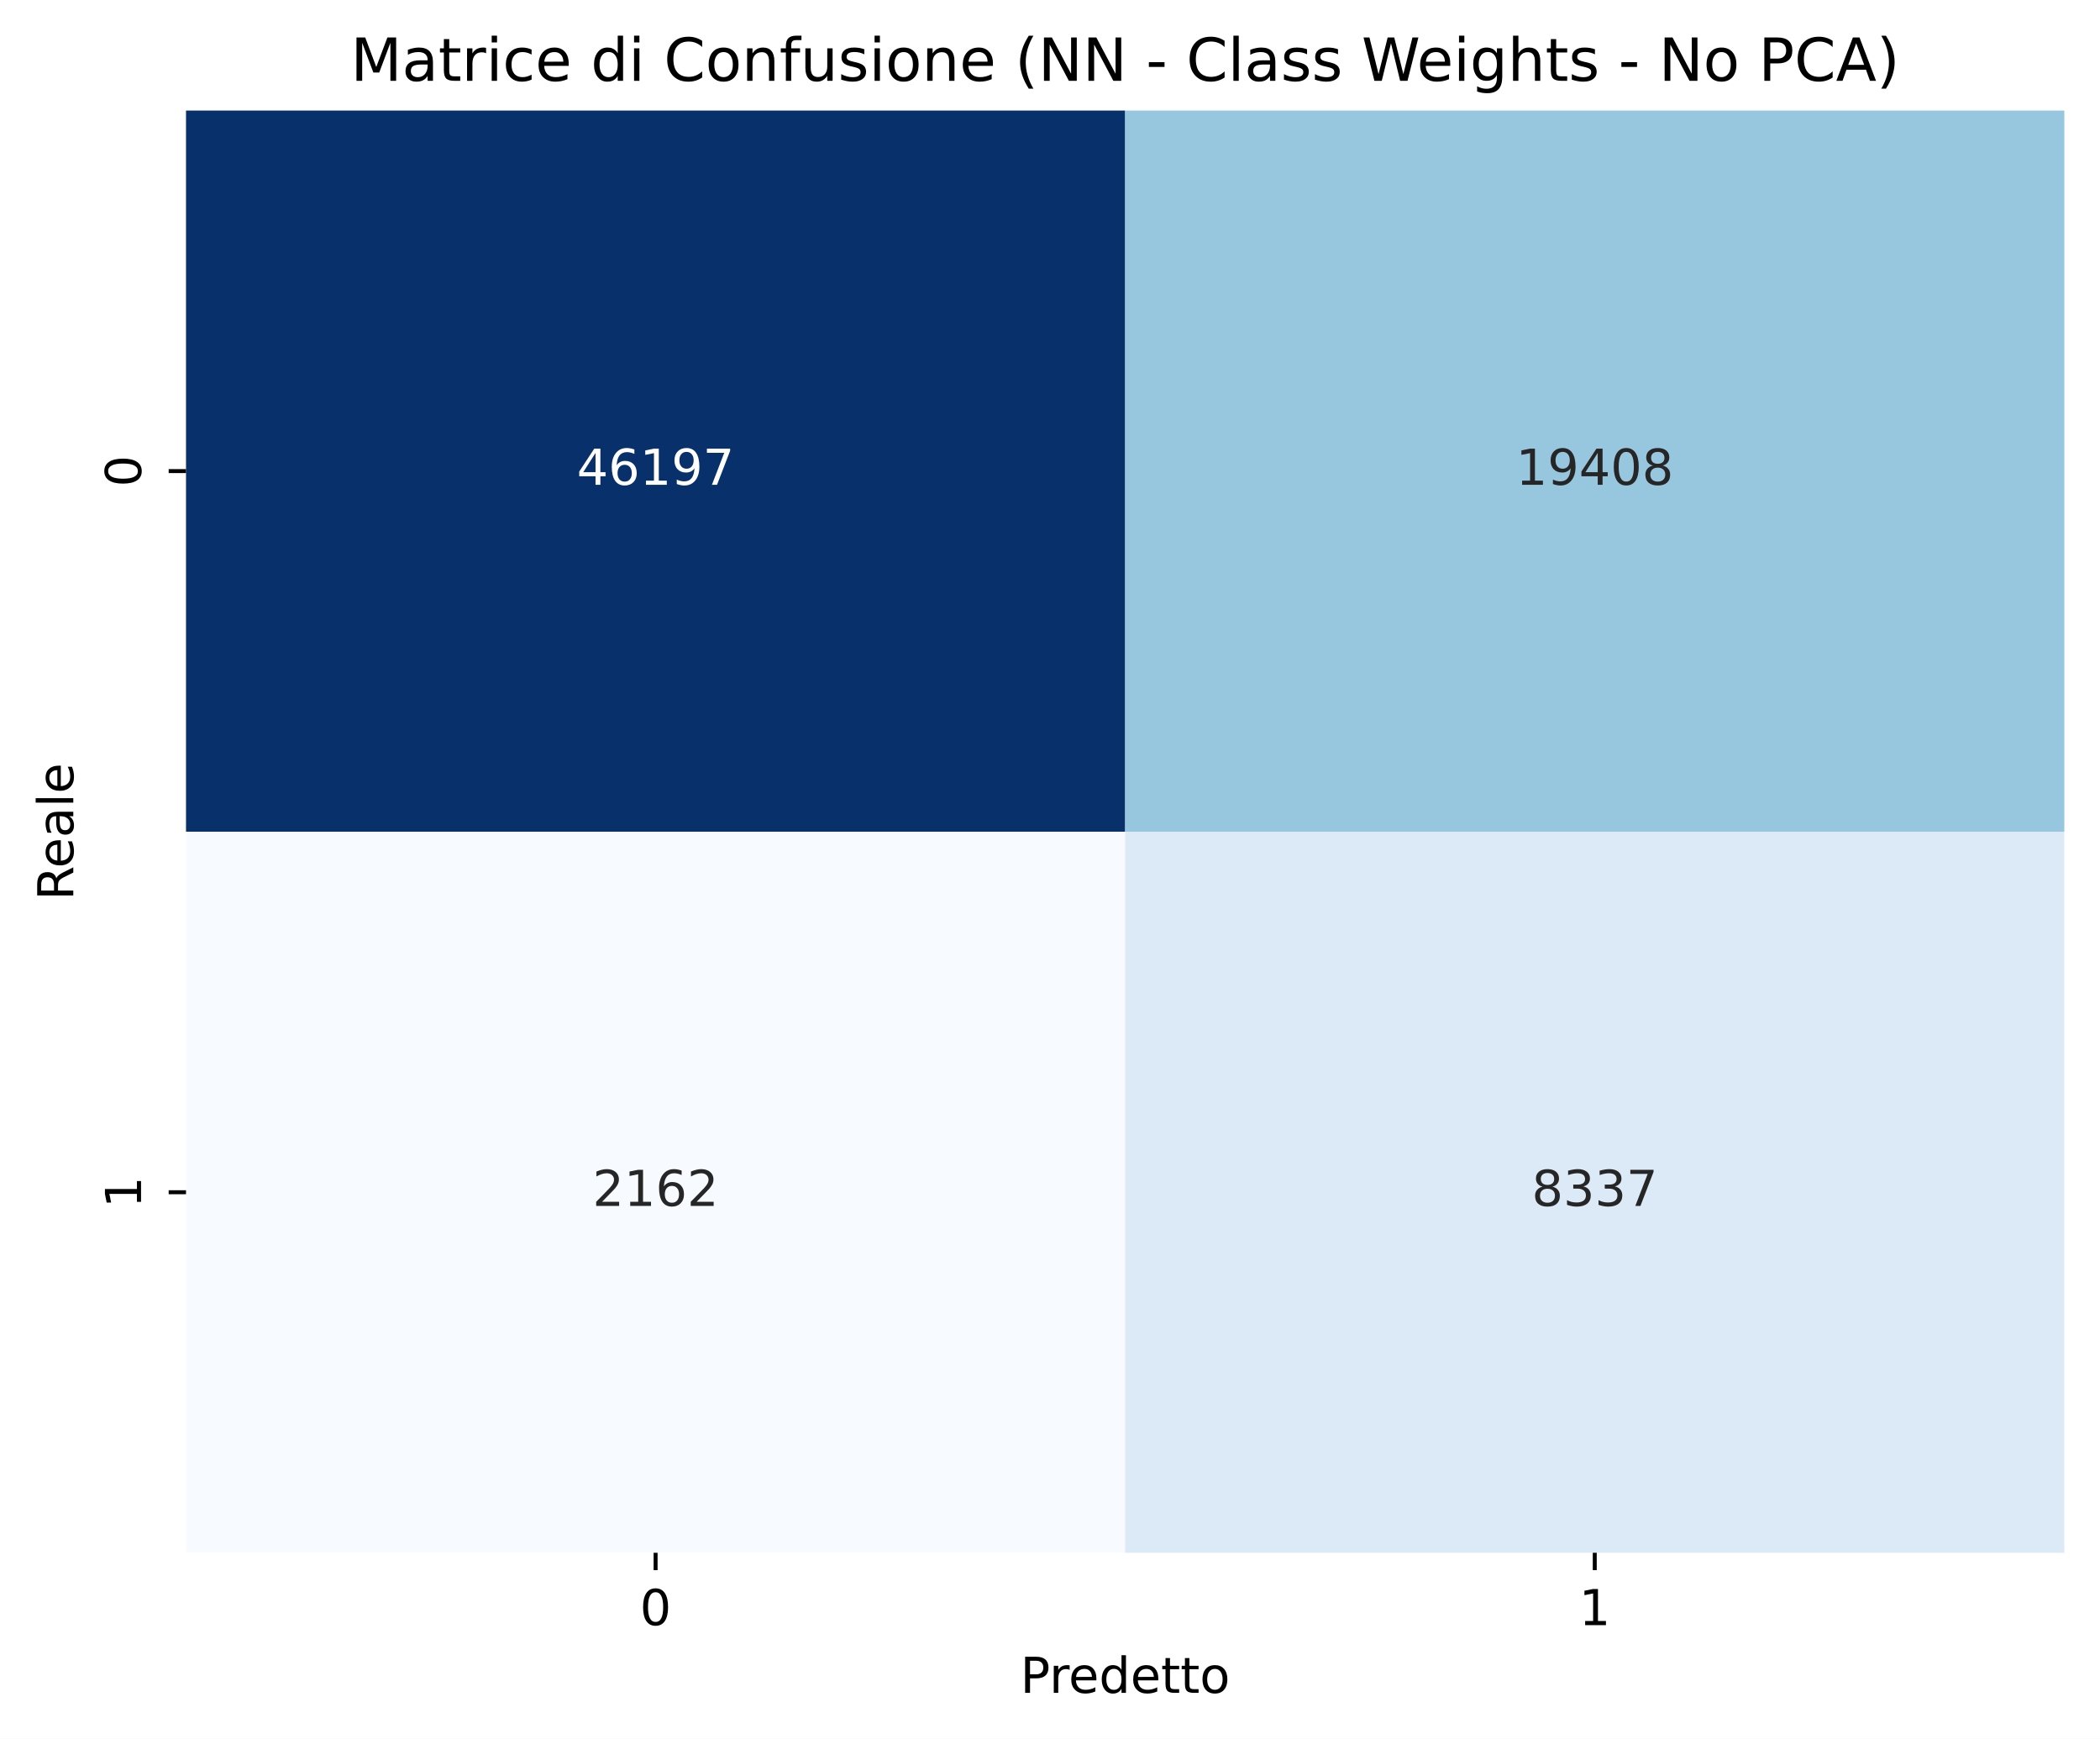
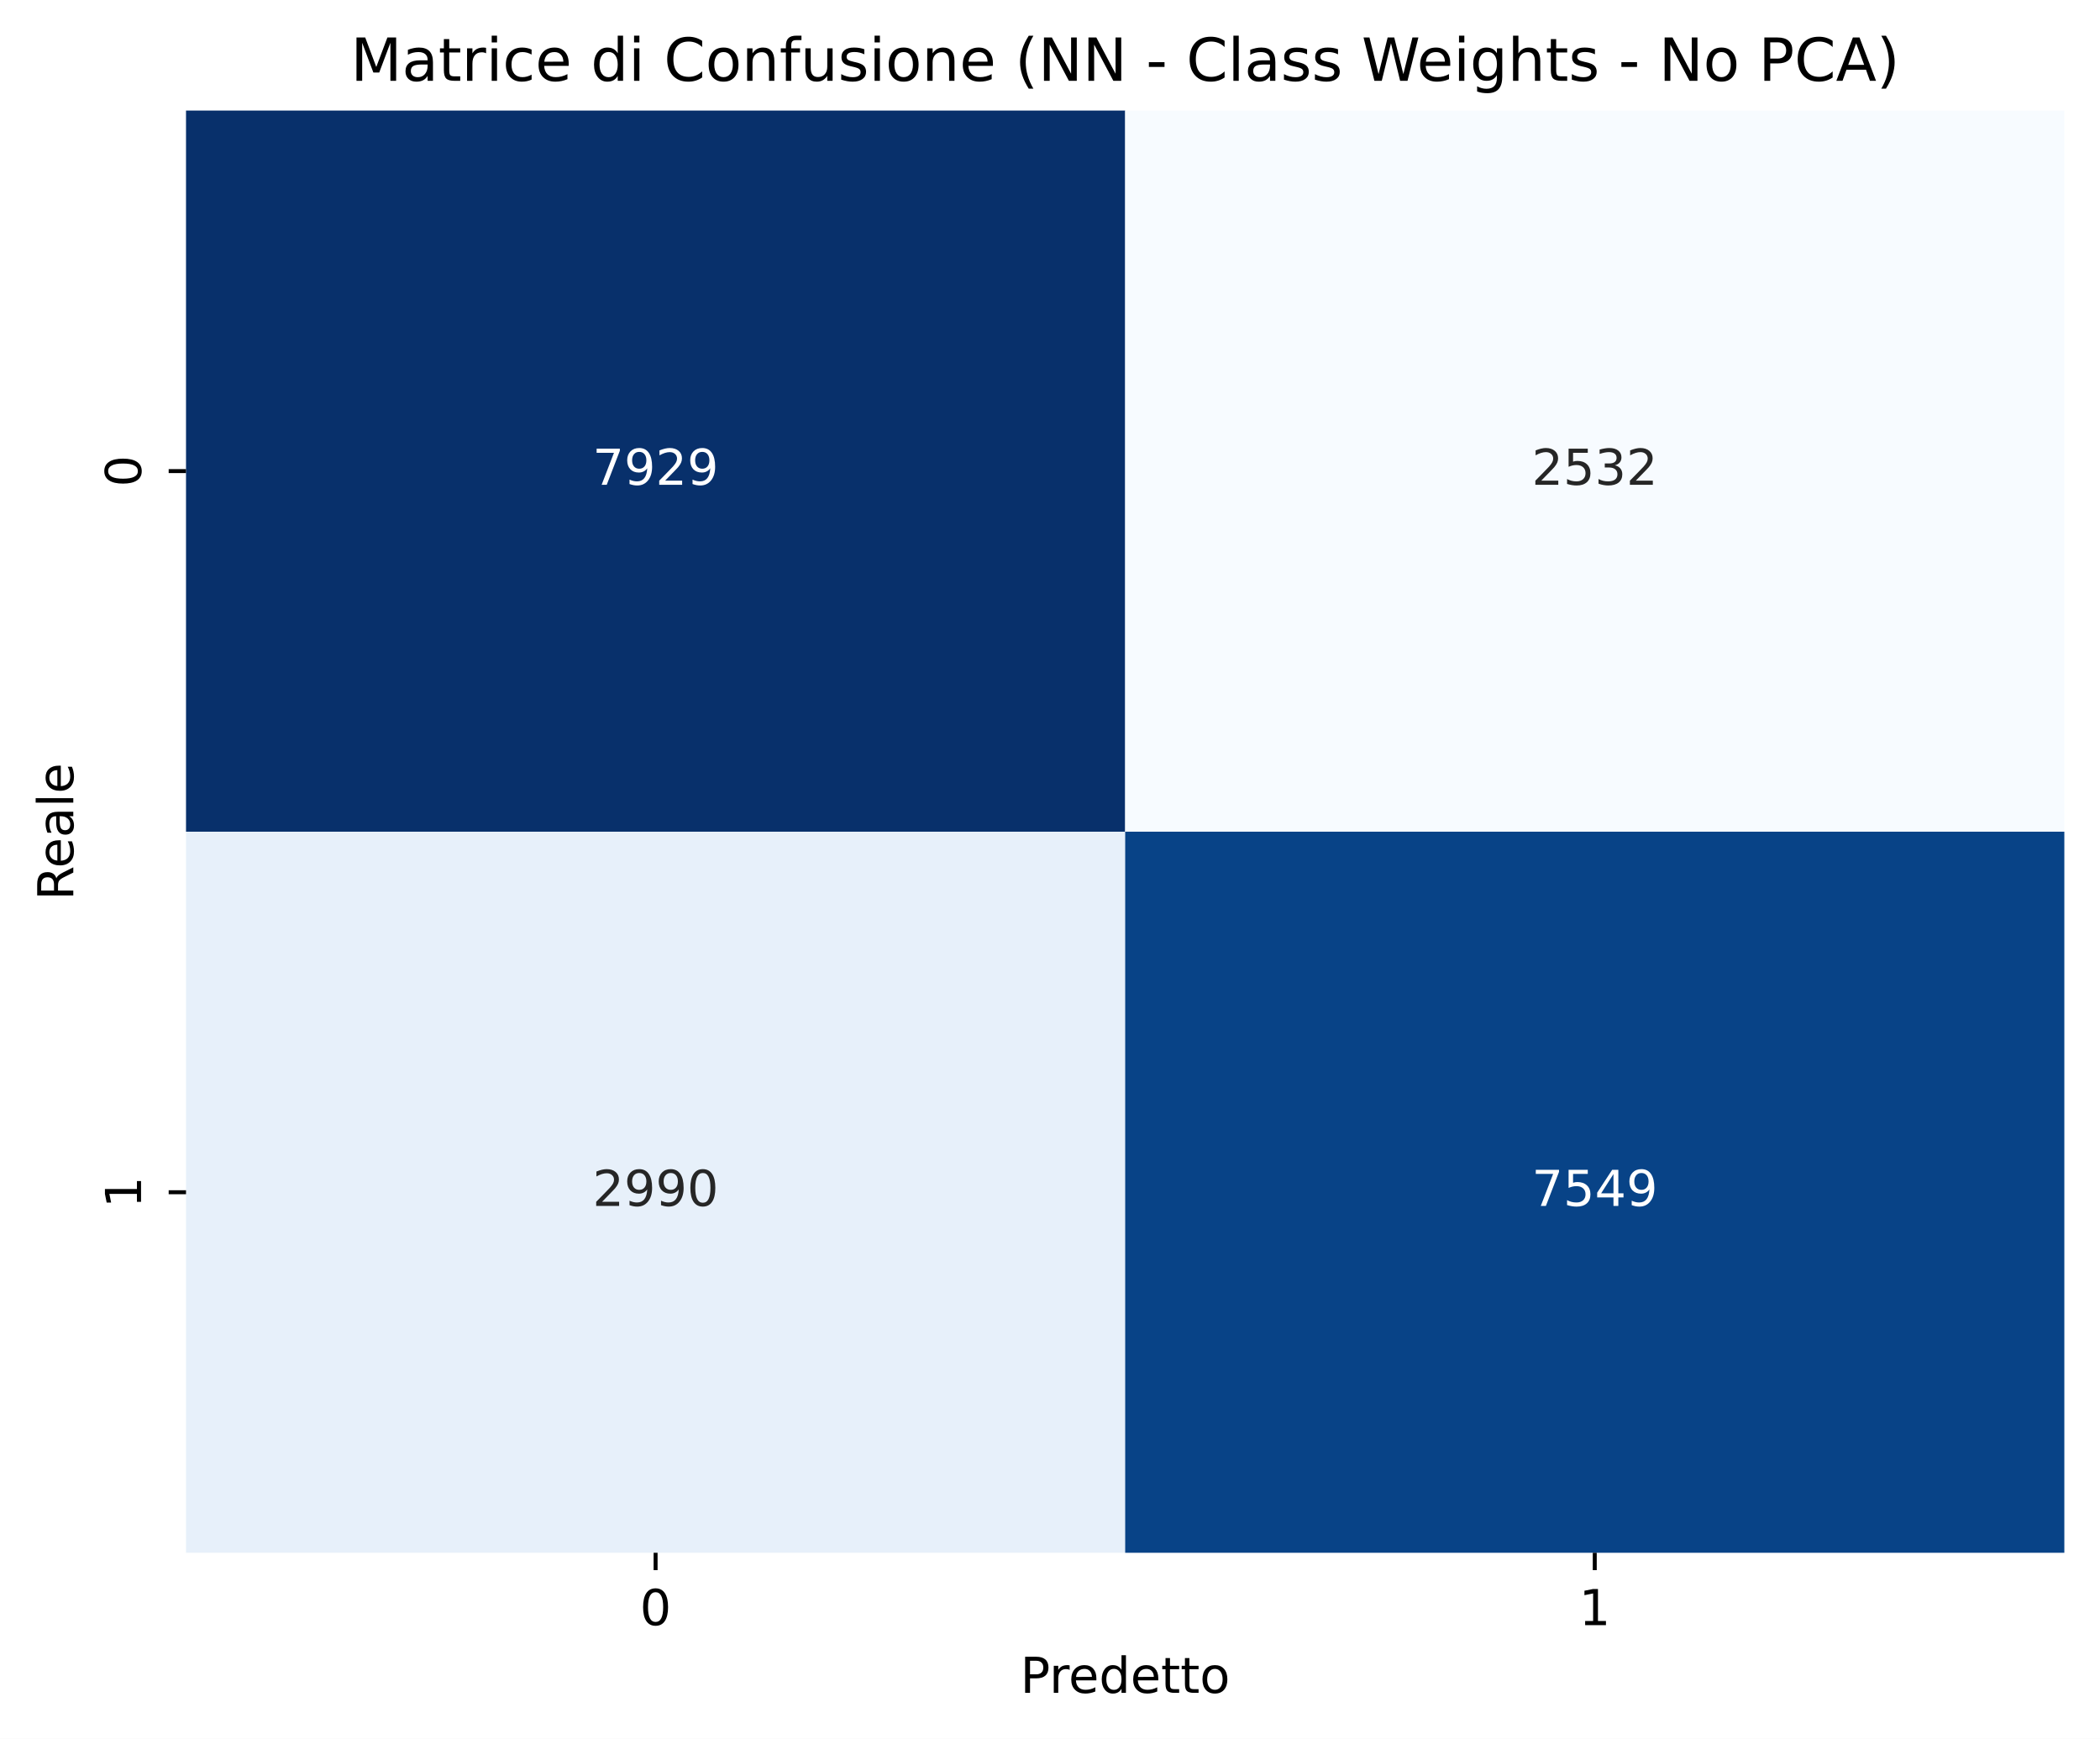
<svg xmlns="http://www.w3.org/2000/svg" xmlns:xlink="http://www.w3.org/1999/xlink" width="423.996pt" height="351.034pt" viewBox="0 0 423.996 351.034" version="1.1">
  <defs>
    <style type="text/css">*{stroke-linejoin: round; stroke-linecap: butt}</style>
  </defs>
  <g id="figure_1">
    <g id="patch_1">
      <path d="M 0 351.034  L 423.996 351.034  L 423.996 0  L 0 0  z " style="fill: #ffffff" />
    </g>
    <g id="axes_1">
      <g id="patch_2">
        <path d="M 37.556 313.478  L 416.796 313.478  L 416.796 22.318  L 37.556 22.318  z " style="fill: #ffffff" />
      </g>
      <g id="QuadMesh_1">
-         <path d="M 37.556 22.318  L 227.176 22.318  L 227.176 167.898  L 37.556 167.898  L 37.556 22.318  " clip-path="url(#p54373bf314)" style="fill: #08306b" />
-         <path d="M 227.176 22.318  L 416.796 22.318  L 416.796 167.898  L 227.176 167.898  L 227.176 22.318  " clip-path="url(#p54373bf314)" style="fill: #97c6df" />
-         <path d="M 37.556 167.898  L 227.176 167.898  L 227.176 313.478  L 37.556 313.478  L 37.556 167.898  " clip-path="url(#p54373bf314)" style="fill: #f7fbff" />
-         <path d="M 227.176 167.898  L 416.796 167.898  L 416.796 313.478  L 227.176 313.478  L 227.176 167.898  " clip-path="url(#p54373bf314)" style="fill: #dce9f6" />
+         <path d="M 37.556 22.318  L 227.176 22.318  L 227.176 167.898  L 37.556 167.898  L 37.556 22.318  " clip-path="url(#pf06949be6b)" style="fill: #08306b" />
+         <path d="M 227.176 22.318  L 416.796 22.318  L 416.796 167.898  L 227.176 167.898  L 227.176 22.318  " clip-path="url(#pf06949be6b)" style="fill: #f7fbff" />
+         <path d="M 37.556 167.898  L 227.176 167.898  L 227.176 313.478  L 37.556 313.478  L 37.556 167.898  " clip-path="url(#pf06949be6b)" style="fill: #e7f0fa" />
+         <path d="M 227.176 167.898  L 416.796 167.898  L 416.796 313.478  L 227.176 313.478  L 227.176 167.898  " clip-path="url(#pf06949be6b)" style="fill: #084387" />
      </g>
      <g id="matplotlib.axis_1">
        <g id="xtick_1">
          <g id="line2d_1">
            <defs>
-               <path id="m8a037fd129" d="M 0 0  L 0 3.5  " style="stroke: #000000; stroke-width: 0.8" />
-             </defs>
-             <g>
-               <use xlink:href="#m8a037fd129" x="132.366" y="313.478" style="stroke: #000000; stroke-width: 0.8" />
+               <path id="m753e5c4db6" d="M 0 0  L 0 3.5  " style="stroke: #000000; stroke-width: 0.8" />
+             </defs>
+             <g>
+               <use xlink:href="#m753e5c4db6" x="132.366" y="313.478" style="stroke: #000000; stroke-width: 0.8" />
            </g>
          </g>
          <g id="text_1">
            <g transform="translate(129.185 328.0766) scale(0.1 -0.1)">
              <defs>
                <path id="DejaVuSans-30" d="M 2034 4250  Q 1547 4250 1301 3770  Q 1056 3291 1056 2328  Q 1056 1369 1301 889  Q 1547 409 2034 409  Q 2525 409 2770 889  Q 3016 1369 3016 2328  Q 3016 3291 2770 3770  Q 2525 4250 2034 4250  z M 2034 4750  Q 2819 4750 3233 4129  Q 3647 3509 3647 2328  Q 3647 1150 3233 529  Q 2819 -91 2034 -91  Q 1250 -91 836 529  Q 422 1150 422 2328  Q 422 3509 836 4129  Q 1250 4750 2034 4750  z " transform="scale(0.015625)" />
              </defs>
              <use xlink:href="#DejaVuSans-30" />
            </g>
          </g>
        </g>
        <g id="xtick_2">
          <g id="line2d_2">
            <g>
-               <use xlink:href="#m8a037fd129" x="321.986" y="313.478" style="stroke: #000000; stroke-width: 0.8" />
+               <use xlink:href="#m753e5c4db6" x="321.986" y="313.478" style="stroke: #000000; stroke-width: 0.8" />
            </g>
          </g>
          <g id="text_2">
            <g transform="translate(318.805 328.0766) scale(0.1 -0.1)">
              <defs>
                <path id="DejaVuSans-31" d="M 794 531  L 1825 531  L 1825 4091  L 703 3866  L 703 4441  L 1819 4666  L 2450 4666  L 2450 531  L 3481 531  L 3481 0  L 794 0  L 794 531  z " transform="scale(0.015625)" />
              </defs>
              <use xlink:href="#DejaVuSans-31" />
            </g>
          </g>
        </g>
        <g id="text_3">
          <g transform="translate(205.9989 341.7547) scale(0.1 -0.1)">
            <defs>
              <path id="DejaVuSans-50" d="M 1259 4147  L 1259 2394  L 2053 2394  Q 2494 2394 2734 2622  Q 2975 2850 2975 3272  Q 2975 3691 2734 3919  Q 2494 4147 2053 4147  L 1259 4147  z M 628 4666  L 2053 4666  Q 2838 4666 3239 4311  Q 3641 3956 3641 3272  Q 3641 2581 3239 2228  Q 2838 1875 2053 1875  L 1259 1875  L 1259 0  L 628 0  L 628 4666  z " transform="scale(0.015625)" />
              <path id="DejaVuSans-72" d="M 2631 2963  Q 2534 3019 2420 3045  Q 2306 3072 2169 3072  Q 1681 3072 1420 2755  Q 1159 2438 1159 1844  L 1159 0  L 581 0  L 581 3500  L 1159 3500  L 1159 2956  Q 1341 3275 1631 3429  Q 1922 3584 2338 3584  Q 2397 3584 2469 3576  Q 2541 3569 2628 3553  L 2631 2963  z " transform="scale(0.015625)" />
              <path id="DejaVuSans-65" d="M 3597 1894  L 3597 1613  L 953 1613  Q 991 1019 1311 708  Q 1631 397 2203 397  Q 2534 397 2845 478  Q 3156 559 3463 722  L 3463 178  Q 3153 47 2828 -22  Q 2503 -91 2169 -91  Q 1331 -91 842 396  Q 353 884 353 1716  Q 353 2575 817 3079  Q 1281 3584 2069 3584  Q 2775 3584 3186 3129  Q 3597 2675 3597 1894  z M 3022 2063  Q 3016 2534 2758 2815  Q 2500 3097 2075 3097  Q 1594 3097 1305 2825  Q 1016 2553 972 2059  L 3022 2063  z " transform="scale(0.015625)" />
              <path id="DejaVuSans-64" d="M 2906 2969  L 2906 4863  L 3481 4863  L 3481 0  L 2906 0  L 2906 525  Q 2725 213 2448 61  Q 2172 -91 1784 -91  Q 1150 -91 751 415  Q 353 922 353 1747  Q 353 2572 751 3078  Q 1150 3584 1784 3584  Q 2172 3584 2448 3432  Q 2725 3281 2906 2969  z M 947 1747  Q 947 1113 1208 752  Q 1469 391 1925 391  Q 2381 391 2643 752  Q 2906 1113 2906 1747  Q 2906 2381 2643 2742  Q 2381 3103 1925 3103  Q 1469 3103 1208 2742  Q 947 2381 947 1747  z " transform="scale(0.015625)" />
              <path id="DejaVuSans-74" d="M 1172 4494  L 1172 3500  L 2356 3500  L 2356 3053  L 1172 3053  L 1172 1153  Q 1172 725 1289 603  Q 1406 481 1766 481  L 2356 481  L 2356 0  L 1766 0  Q 1100 0 847 248  Q 594 497 594 1153  L 594 3053  L 172 3053  L 172 3500  L 594 3500  L 594 4494  L 1172 4494  z " transform="scale(0.015625)" />
              <path id="DejaVuSans-6f" d="M 1959 3097  Q 1497 3097 1228 2736  Q 959 2375 959 1747  Q 959 1119 1226 758  Q 1494 397 1959 397  Q 2419 397 2687 759  Q 2956 1122 2956 1747  Q 2956 2369 2687 2733  Q 2419 3097 1959 3097  z M 1959 3584  Q 2709 3584 3137 3096  Q 3566 2609 3566 1747  Q 3566 888 3137 398  Q 2709 -91 1959 -91  Q 1206 -91 779 398  Q 353 888 353 1747  Q 353 2609 779 3096  Q 1206 3584 1959 3584  z " transform="scale(0.015625)" />
            </defs>
            <use xlink:href="#DejaVuSans-50" />
            <use xlink:href="#DejaVuSans-72" transform="translate(58.55273 0)" />
            <use xlink:href="#DejaVuSans-65" transform="translate(97.41602 0)" />
            <use xlink:href="#DejaVuSans-64" transform="translate(158.9395 0)" />
            <use xlink:href="#DejaVuSans-65" transform="translate(222.416 0)" />
            <use xlink:href="#DejaVuSans-74" transform="translate(283.9395 0)" />
            <use xlink:href="#DejaVuSans-74" transform="translate(323.1484 0)" />
            <use xlink:href="#DejaVuSans-6f" transform="translate(362.3574 0)" />
          </g>
        </g>
      </g>
      <g id="matplotlib.axis_2">
        <g id="ytick_1">
          <g id="line2d_3">
            <defs>
-               <path id="m48b35b542f" d="M 0 0  L -3.5 0  " style="stroke: #000000; stroke-width: 0.8" />
-             </defs>
-             <g>
-               <use xlink:href="#m48b35b542f" x="37.556" y="95.108" style="stroke: #000000; stroke-width: 0.8" />
+               <path id="m5f2f5e479c" d="M 0 0  L -3.5 0  " style="stroke: #000000; stroke-width: 0.8" />
+             </defs>
+             <g>
+               <use xlink:href="#m5f2f5e479c" x="37.556" y="95.108" style="stroke: #000000; stroke-width: 0.8" />
            </g>
          </g>
          <g id="text_4">
            <g transform="translate(28.47656 98.28938) rotate(-90) scale(0.1 -0.1)">
              <use xlink:href="#DejaVuSans-30" />
            </g>
          </g>
        </g>
        <g id="ytick_2">
          <g id="line2d_4">
            <g>
-               <use xlink:href="#m48b35b542f" x="37.556" y="240.688" style="stroke: #000000; stroke-width: 0.8" />
+               <use xlink:href="#m5f2f5e479c" x="37.556" y="240.688" style="stroke: #000000; stroke-width: 0.8" />
            </g>
          </g>
          <g id="text_5">
            <g transform="translate(28.47656 243.8694) rotate(-90) scale(0.1 -0.1)">
              <use xlink:href="#DejaVuSans-31" />
            </g>
          </g>
        </g>
        <g id="text_6">
          <g transform="translate(14.79844 181.7536) rotate(-90) scale(0.1 -0.1)">
            <defs>
              <path id="DejaVuSans-52" d="M 2841 2188  Q 3044 2119 3236 1894  Q 3428 1669 3622 1275  L 4263 0  L 3584 0  L 2988 1197  Q 2756 1666 2539 1819  Q 2322 1972 1947 1972  L 1259 1972  L 1259 0  L 628 0  L 628 4666  L 2053 4666  Q 2853 4666 3247 4331  Q 3641 3997 3641 3322  Q 3641 2881 3436 2590  Q 3231 2300 2841 2188  z M 1259 4147  L 1259 2491  L 2053 2491  Q 2509 2491 2742 2702  Q 2975 2913 2975 3322  Q 2975 3731 2742 3939  Q 2509 4147 2053 4147  L 1259 4147  z " transform="scale(0.015625)" />
              <path id="DejaVuSans-61" d="M 2194 1759  Q 1497 1759 1228 1600  Q 959 1441 959 1056  Q 959 750 1161 570  Q 1363 391 1709 391  Q 2188 391 2477 730  Q 2766 1069 2766 1631  L 2766 1759  L 2194 1759  z M 3341 1997  L 3341 0  L 2766 0  L 2766 531  Q 2569 213 2275 61  Q 1981 -91 1556 -91  Q 1019 -91 701 211  Q 384 513 384 1019  Q 384 1609 779 1909  Q 1175 2209 1959 2209  L 2766 2209  L 2766 2266  Q 2766 2663 2505 2880  Q 2244 3097 1772 3097  Q 1472 3097 1187 3025  Q 903 2953 641 2809  L 641 3341  Q 956 3463 1253 3523  Q 1550 3584 1831 3584  Q 2591 3584 2966 3190  Q 3341 2797 3341 1997  z " transform="scale(0.015625)" />
              <path id="DejaVuSans-6c" d="M 603 4863  L 1178 4863  L 1178 0  L 603 0  L 603 4863  z " transform="scale(0.015625)" />
            </defs>
            <use xlink:href="#DejaVuSans-52" />
            <use xlink:href="#DejaVuSans-65" transform="translate(64.98242 0)" />
            <use xlink:href="#DejaVuSans-61" transform="translate(126.5059 0)" />
            <use xlink:href="#DejaVuSans-6c" transform="translate(187.7852 0)" />
            <use xlink:href="#DejaVuSans-65" transform="translate(215.5684 0)" />
          </g>
        </g>
      </g>
      <g id="text_7">
-         <g style="fill: #ffffff" transform="translate(116.46 97.8675) scale(0.1 -0.1)">
-           <defs>
-             <path id="DejaVuSans-34" d="M 2419 4116  L 825 1625  L 2419 1625  L 2419 4116  z M 2253 4666  L 3047 4666  L 3047 1625  L 3713 1625  L 3713 1100  L 3047 1100  L 3047 0  L 2419 0  L 2419 1100  L 313 1100  L 313 1709  L 2253 4666  z " transform="scale(0.015625)" />
-             <path id="DejaVuSans-36" d="M 2113 2584  Q 1688 2584 1439 2293  Q 1191 2003 1191 1497  Q 1191 994 1439 701  Q 1688 409 2113 409  Q 2538 409 2786 701  Q 3034 994 3034 1497  Q 3034 2003 2786 2293  Q 2538 2584 2113 2584  z M 3366 4563  L 3366 3988  Q 3128 4100 2886 4159  Q 2644 4219 2406 4219  Q 1781 4219 1451 3797  Q 1122 3375 1075 2522  Q 1259 2794 1537 2939  Q 1816 3084 2150 3084  Q 2853 3084 3261 2657  Q 3669 2231 3669 1497  Q 3669 778 3244 343  Q 2819 -91 2113 -91  Q 1303 -91 875 529  Q 447 1150 447 2328  Q 447 3434 972 4092  Q 1497 4750 2381 4750  Q 2619 4750 2861 4703  Q 3103 4656 3366 4563  z " transform="scale(0.015625)" />
+         <g style="fill: #ffffff" transform="translate(119.6412 97.8675) scale(0.1 -0.1)">
+           <defs>
+             <path id="DejaVuSans-37" d="M 525 4666  L 3525 4666  L 3525 4397  L 1831 0  L 1172 0  L 2766 4134  L 525 4134  L 525 4666  z " transform="scale(0.015625)" />
            <path id="DejaVuSans-39" d="M 703 97  L 703 672  Q 941 559 1184 500  Q 1428 441 1663 441  Q 2288 441 2617 861  Q 2947 1281 2994 2138  Q 2813 1869 2534 1725  Q 2256 1581 1919 1581  Q 1219 1581 811 2004  Q 403 2428 403 3163  Q 403 3881 828 4315  Q 1253 4750 1959 4750  Q 2769 4750 3195 4129  Q 3622 3509 3622 2328  Q 3622 1225 3098 567  Q 2575 -91 1691 -91  Q 1453 -91 1209 -44  Q 966 3 703 97  z M 1959 2075  Q 2384 2075 2632 2365  Q 2881 2656 2881 3163  Q 2881 3666 2632 3958  Q 2384 4250 1959 4250  Q 1534 4250 1286 3958  Q 1038 3666 1038 3163  Q 1038 2656 1286 2365  Q 1534 2075 1959 2075  z " transform="scale(0.015625)" />
-             <path id="DejaVuSans-37" d="M 525 4666  L 3525 4666  L 3525 4397  L 1831 0  L 1172 0  L 2766 4134  L 525 4134  L 525 4666  z " transform="scale(0.015625)" />
-           </defs>
-           <use xlink:href="#DejaVuSans-34" />
-           <use xlink:href="#DejaVuSans-36" transform="translate(63.62305 0)" />
-           <use xlink:href="#DejaVuSans-31" transform="translate(127.2461 0)" />
+             <path id="DejaVuSans-32" d="M 1228 531  L 3431 531  L 3431 0  L 469 0  L 469 531  Q 828 903 1448 1529  Q 2069 2156 2228 2338  Q 2531 2678 2651 2914  Q 2772 3150 2772 3378  Q 2772 3750 2511 3984  Q 2250 4219 1831 4219  Q 1534 4219 1204 4116  Q 875 4013 500 3803  L 500 4441  Q 881 4594 1212 4672  Q 1544 4750 1819 4750  Q 2544 4750 2975 4387  Q 3406 4025 3406 3419  Q 3406 3131 3298 2873  Q 3191 2616 2906 2266  Q 2828 2175 2409 1742  Q 1991 1309 1228 531  z " transform="scale(0.015625)" />
+           </defs>
+           <use xlink:href="#DejaVuSans-37" />
+           <use xlink:href="#DejaVuSans-39" transform="translate(63.62305 0)" />
+           <use xlink:href="#DejaVuSans-32" transform="translate(127.2461 0)" />
          <use xlink:href="#DejaVuSans-39" transform="translate(190.8691 0)" />
-           <use xlink:href="#DejaVuSans-37" transform="translate(254.4922 0)" />
        </g>
      </g>
      <g id="text_8">
-         <g style="fill: #262626" transform="translate(306.08 97.8675) scale(0.1 -0.1)">
-           <defs>
-             <path id="DejaVuSans-38" d="M 2034 2216  Q 1584 2216 1326 1975  Q 1069 1734 1069 1313  Q 1069 891 1326 650  Q 1584 409 2034 409  Q 2484 409 2743 651  Q 3003 894 3003 1313  Q 3003 1734 2745 1975  Q 2488 2216 2034 2216  z M 1403 2484  Q 997 2584 770 2862  Q 544 3141 544 3541  Q 544 4100 942 4425  Q 1341 4750 2034 4750  Q 2731 4750 3128 4425  Q 3525 4100 3525 3541  Q 3525 3141 3298 2862  Q 3072 2584 2669 2484  Q 3125 2378 3379 2068  Q 3634 1759 3634 1313  Q 3634 634 3220 271  Q 2806 -91 2034 -91  Q 1263 -91 848 271  Q 434 634 434 1313  Q 434 1759 690 2068  Q 947 2378 1403 2484  z M 1172 3481  Q 1172 3119 1398 2916  Q 1625 2713 2034 2713  Q 2441 2713 2670 2916  Q 2900 3119 2900 3481  Q 2900 3844 2670 4047  Q 2441 4250 2034 4250  Q 1625 4250 1398 4047  Q 1172 3844 1172 3481  z " transform="scale(0.015625)" />
-           </defs>
-           <use xlink:href="#DejaVuSans-31" />
-           <use xlink:href="#DejaVuSans-39" transform="translate(63.62305 0)" />
-           <use xlink:href="#DejaVuSans-34" transform="translate(127.2461 0)" />
-           <use xlink:href="#DejaVuSans-30" transform="translate(190.8691 0)" />
-           <use xlink:href="#DejaVuSans-38" transform="translate(254.4922 0)" />
+         <g style="fill: #262626" transform="translate(309.2613 97.8675) scale(0.1 -0.1)">
+           <defs>
+             <path id="DejaVuSans-35" d="M 691 4666  L 3169 4666  L 3169 4134  L 1269 4134  L 1269 2991  Q 1406 3038 1543 3061  Q 1681 3084 1819 3084  Q 2600 3084 3056 2656  Q 3513 2228 3513 1497  Q 3513 744 3044 326  Q 2575 -91 1722 -91  Q 1428 -91 1123 -41  Q 819 9 494 109  L 494 744  Q 775 591 1075 516  Q 1375 441 1709 441  Q 2250 441 2565 725  Q 2881 1009 2881 1497  Q 2881 1984 2565 2268  Q 2250 2553 1709 2553  Q 1456 2553 1204 2497  Q 953 2441 691 2322  L 691 4666  z " transform="scale(0.015625)" />
+             <path id="DejaVuSans-33" d="M 2597 2516  Q 3050 2419 3304 2112  Q 3559 1806 3559 1356  Q 3559 666 3084 287  Q 2609 -91 1734 -91  Q 1441 -91 1130 -33  Q 819 25 488 141  L 488 750  Q 750 597 1062 519  Q 1375 441 1716 441  Q 2309 441 2620 675  Q 2931 909 2931 1356  Q 2931 1769 2642 2001  Q 2353 2234 1838 2234  L 1294 2234  L 1294 2753  L 1863 2753  Q 2328 2753 2575 2939  Q 2822 3125 2822 3475  Q 2822 3834 2567 4026  Q 2313 4219 1838 4219  Q 1578 4219 1281 4162  Q 984 4106 628 3988  L 628 4550  Q 988 4650 1302 4700  Q 1616 4750 1894 4750  Q 2613 4750 3031 4423  Q 3450 4097 3450 3541  Q 3450 3153 3228 2886  Q 3006 2619 2597 2516  z " transform="scale(0.015625)" />
+           </defs>
+           <use xlink:href="#DejaVuSans-32" />
+           <use xlink:href="#DejaVuSans-35" transform="translate(63.62305 0)" />
+           <use xlink:href="#DejaVuSans-33" transform="translate(127.2461 0)" />
+           <use xlink:href="#DejaVuSans-32" transform="translate(190.8691 0)" />
        </g>
      </g>
      <g id="text_9">
        <g style="fill: #262626" transform="translate(119.6412 243.4475) scale(0.1 -0.1)">
-           <defs>
-             <path id="DejaVuSans-32" d="M 1228 531  L 3431 531  L 3431 0  L 469 0  L 469 531  Q 828 903 1448 1529  Q 2069 2156 2228 2338  Q 2531 2678 2651 2914  Q 2772 3150 2772 3378  Q 2772 3750 2511 3984  Q 2250 4219 1831 4219  Q 1534 4219 1204 4116  Q 875 4013 500 3803  L 500 4441  Q 881 4594 1212 4672  Q 1544 4750 1819 4750  Q 2544 4750 2975 4387  Q 3406 4025 3406 3419  Q 3406 3131 3298 2873  Q 3191 2616 2906 2266  Q 2828 2175 2409 1742  Q 1991 1309 1228 531  z " transform="scale(0.015625)" />
-           </defs>
          <use xlink:href="#DejaVuSans-32" />
-           <use xlink:href="#DejaVuSans-31" transform="translate(63.62305 0)" />
-           <use xlink:href="#DejaVuSans-36" transform="translate(127.2461 0)" />
-           <use xlink:href="#DejaVuSans-32" transform="translate(190.8691 0)" />
+           <use xlink:href="#DejaVuSans-39" transform="translate(63.62305 0)" />
+           <use xlink:href="#DejaVuSans-39" transform="translate(127.2461 0)" />
+           <use xlink:href="#DejaVuSans-30" transform="translate(190.8691 0)" />
        </g>
      </g>
      <g id="text_10">
-         <g style="fill: #262626" transform="translate(309.2613 243.4475) scale(0.1 -0.1)">
-           <defs>
-             <path id="DejaVuSans-33" d="M 2597 2516  Q 3050 2419 3304 2112  Q 3559 1806 3559 1356  Q 3559 666 3084 287  Q 2609 -91 1734 -91  Q 1441 -91 1130 -33  Q 819 25 488 141  L 488 750  Q 750 597 1062 519  Q 1375 441 1716 441  Q 2309 441 2620 675  Q 2931 909 2931 1356  Q 2931 1769 2642 2001  Q 2353 2234 1838 2234  L 1294 2234  L 1294 2753  L 1863 2753  Q 2328 2753 2575 2939  Q 2822 3125 2822 3475  Q 2822 3834 2567 4026  Q 2313 4219 1838 4219  Q 1578 4219 1281 4162  Q 984 4106 628 3988  L 628 4550  Q 988 4650 1302 4700  Q 1616 4750 1894 4750  Q 2613 4750 3031 4423  Q 3450 4097 3450 3541  Q 3450 3153 3228 2886  Q 3006 2619 2597 2516  z " transform="scale(0.015625)" />
-           </defs>
-           <use xlink:href="#DejaVuSans-38" />
-           <use xlink:href="#DejaVuSans-33" transform="translate(63.62305 0)" />
-           <use xlink:href="#DejaVuSans-33" transform="translate(127.2461 0)" />
-           <use xlink:href="#DejaVuSans-37" transform="translate(190.8691 0)" />
+         <g style="fill: #ffffff" transform="translate(309.2613 243.4475) scale(0.1 -0.1)">
+           <defs>
+             <path id="DejaVuSans-34" d="M 2419 4116  L 825 1625  L 2419 1625  L 2419 4116  z M 2253 4666  L 3047 4666  L 3047 1625  L 3713 1625  L 3713 1100  L 3047 1100  L 3047 0  L 2419 0  L 2419 1100  L 313 1100  L 313 1709  L 2253 4666  z " transform="scale(0.015625)" />
+           </defs>
+           <use xlink:href="#DejaVuSans-37" />
+           <use xlink:href="#DejaVuSans-35" transform="translate(63.62305 0)" />
+           <use xlink:href="#DejaVuSans-34" transform="translate(127.2461 0)" />
+           <use xlink:href="#DejaVuSans-39" transform="translate(190.8691 0)" />
        </g>
      </g>
      <g id="text_11">
        <g transform="translate(70.79844 16.31812) scale(0.12 -0.12)">
          <defs>
            <path id="DejaVuSans-4d" d="M 628 4666  L 1569 4666  L 2759 1491  L 3956 4666  L 4897 4666  L 4897 0  L 4281 0  L 4281 4097  L 3078 897  L 2444 897  L 1241 4097  L 1241 0  L 628 0  L 628 4666  z " transform="scale(0.015625)" />
            <path id="DejaVuSans-69" d="M 603 3500  L 1178 3500  L 1178 0  L 603 0  L 603 3500  z M 603 4863  L 1178 4863  L 1178 4134  L 603 4134  L 603 4863  z " transform="scale(0.015625)" />
            <path id="DejaVuSans-63" d="M 3122 3366  L 3122 2828  Q 2878 2963 2633 3030  Q 2388 3097 2138 3097  Q 1578 3097 1268 2742  Q 959 2388 959 1747  Q 959 1106 1268 751  Q 1578 397 2138 397  Q 2388 397 2633 464  Q 2878 531 3122 666  L 3122 134  Q 2881 22 2623 -34  Q 2366 -91 2075 -91  Q 1284 -91 818 406  Q 353 903 353 1747  Q 353 2603 823 3093  Q 1294 3584 2113 3584  Q 2378 3584 2631 3529  Q 2884 3475 3122 3366  z " transform="scale(0.015625)" />
            <path id="DejaVuSans-20" transform="scale(0.015625)" />
            <path id="DejaVuSans-43" d="M 4122 4306  L 4122 3641  Q 3803 3938 3442 4084  Q 3081 4231 2675 4231  Q 1875 4231 1450 3742  Q 1025 3253 1025 2328  Q 1025 1406 1450 917  Q 1875 428 2675 428  Q 3081 428 3442 575  Q 3803 722 4122 1019  L 4122 359  Q 3791 134 3420 21  Q 3050 -91 2638 -91  Q 1578 -91 968 557  Q 359 1206 359 2328  Q 359 3453 968 4101  Q 1578 4750 2638 4750  Q 3056 4750 3426 4639  Q 3797 4528 4122 4306  z " transform="scale(0.015625)" />
            <path id="DejaVuSans-6e" d="M 3513 2113  L 3513 0  L 2938 0  L 2938 2094  Q 2938 2591 2744 2837  Q 2550 3084 2163 3084  Q 1697 3084 1428 2787  Q 1159 2491 1159 1978  L 1159 0  L 581 0  L 581 3500  L 1159 3500  L 1159 2956  Q 1366 3272 1645 3428  Q 1925 3584 2291 3584  Q 2894 3584 3203 3211  Q 3513 2838 3513 2113  z " transform="scale(0.015625)" />
            <path id="DejaVuSans-66" d="M 2375 4863  L 2375 4384  L 1825 4384  Q 1516 4384 1395 4259  Q 1275 4134 1275 3809  L 1275 3500  L 2222 3500  L 2222 3053  L 1275 3053  L 1275 0  L 697 0  L 697 3053  L 147 3053  L 147 3500  L 697 3500  L 697 3744  Q 697 4328 969 4595  Q 1241 4863 1831 4863  L 2375 4863  z " transform="scale(0.015625)" />
            <path id="DejaVuSans-75" d="M 544 1381  L 544 3500  L 1119 3500  L 1119 1403  Q 1119 906 1312 657  Q 1506 409 1894 409  Q 2359 409 2629 706  Q 2900 1003 2900 1516  L 2900 3500  L 3475 3500  L 3475 0  L 2900 0  L 2900 538  Q 2691 219 2414 64  Q 2138 -91 1772 -91  Q 1169 -91 856 284  Q 544 659 544 1381  z M 1991 3584  L 1991 3584  z " transform="scale(0.015625)" />
            <path id="DejaVuSans-73" d="M 2834 3397  L 2834 2853  Q 2591 2978 2328 3040  Q 2066 3103 1784 3103  Q 1356 3103 1142 2972  Q 928 2841 928 2578  Q 928 2378 1081 2264  Q 1234 2150 1697 2047  L 1894 2003  Q 2506 1872 2764 1633  Q 3022 1394 3022 966  Q 3022 478 2636 193  Q 2250 -91 1575 -91  Q 1294 -91 989 -36  Q 684 19 347 128  L 347 722  Q 666 556 975 473  Q 1284 391 1588 391  Q 1994 391 2212 530  Q 2431 669 2431 922  Q 2431 1156 2273 1281  Q 2116 1406 1581 1522  L 1381 1569  Q 847 1681 609 1914  Q 372 2147 372 2553  Q 372 3047 722 3315  Q 1072 3584 1716 3584  Q 2034 3584 2315 3537  Q 2597 3491 2834 3397  z " transform="scale(0.015625)" />
            <path id="DejaVuSans-28" d="M 1984 4856  Q 1566 4138 1362 3434  Q 1159 2731 1159 2009  Q 1159 1288 1364 580  Q 1569 -128 1984 -844  L 1484 -844  Q 1016 -109 783 600  Q 550 1309 550 2009  Q 550 2706 781 3412  Q 1013 4119 1484 4856  L 1984 4856  z " transform="scale(0.015625)" />
            <path id="DejaVuSans-4e" d="M 628 4666  L 1478 4666  L 3547 763  L 3547 4666  L 4159 4666  L 4159 0  L 3309 0  L 1241 3903  L 1241 0  L 628 0  L 628 4666  z " transform="scale(0.015625)" />
            <path id="DejaVuSans-2d" d="M 313 2009  L 1997 2009  L 1997 1497  L 313 1497  L 313 2009  z " transform="scale(0.015625)" />
            <path id="DejaVuSans-57" d="M 213 4666  L 850 4666  L 1831 722  L 2809 4666  L 3519 4666  L 4500 722  L 5478 4666  L 6119 4666  L 4947 0  L 4153 0  L 3169 4050  L 2175 0  L 1381 0  L 213 4666  z " transform="scale(0.015625)" />
            <path id="DejaVuSans-67" d="M 2906 1791  Q 2906 2416 2648 2759  Q 2391 3103 1925 3103  Q 1463 3103 1205 2759  Q 947 2416 947 1791  Q 947 1169 1205 825  Q 1463 481 1925 481  Q 2391 481 2648 825  Q 2906 1169 2906 1791  z M 3481 434  Q 3481 -459 3084 -895  Q 2688 -1331 1869 -1331  Q 1566 -1331 1297 -1286  Q 1028 -1241 775 -1147  L 775 -588  Q 1028 -725 1275 -790  Q 1522 -856 1778 -856  Q 2344 -856 2625 -561  Q 2906 -266 2906 331  L 2906 616  Q 2728 306 2450 153  Q 2172 0 1784 0  Q 1141 0 747 490  Q 353 981 353 1791  Q 353 2603 747 3093  Q 1141 3584 1784 3584  Q 2172 3584 2450 3431  Q 2728 3278 2906 2969  L 2906 3500  L 3481 3500  L 3481 434  z " transform="scale(0.015625)" />
            <path id="DejaVuSans-68" d="M 3513 2113  L 3513 0  L 2938 0  L 2938 2094  Q 2938 2591 2744 2837  Q 2550 3084 2163 3084  Q 1697 3084 1428 2787  Q 1159 2491 1159 1978  L 1159 0  L 581 0  L 581 4863  L 1159 4863  L 1159 2956  Q 1366 3272 1645 3428  Q 1925 3584 2291 3584  Q 2894 3584 3203 3211  Q 3513 2838 3513 2113  z " transform="scale(0.015625)" />
            <path id="DejaVuSans-41" d="M 2188 4044  L 1331 1722  L 3047 1722  L 2188 4044  z M 1831 4666  L 2547 4666  L 4325 0  L 3669 0  L 3244 1197  L 1141 1197  L 716 0  L 50 0  L 1831 4666  z " transform="scale(0.015625)" />
            <path id="DejaVuSans-29" d="M 513 4856  L 1013 4856  Q 1481 4119 1714 3412  Q 1947 2706 1947 2009  Q 1947 1309 1714 600  Q 1481 -109 1013 -844  L 513 -844  Q 928 -128 1133 580  Q 1338 1288 1338 2009  Q 1338 2731 1133 3434  Q 928 4138 513 4856  z " transform="scale(0.015625)" />
          </defs>
          <use xlink:href="#DejaVuSans-4d" />
          <use xlink:href="#DejaVuSans-61" transform="translate(86.2793 0)" />
          <use xlink:href="#DejaVuSans-74" transform="translate(147.5586 0)" />
          <use xlink:href="#DejaVuSans-72" transform="translate(186.7676 0)" />
          <use xlink:href="#DejaVuSans-69" transform="translate(227.8809 0)" />
          <use xlink:href="#DejaVuSans-63" transform="translate(255.6641 0)" />
          <use xlink:href="#DejaVuSans-65" transform="translate(310.6445 0)" />
          <use xlink:href="#DejaVuSans-20" transform="translate(372.168 0)" />
          <use xlink:href="#DejaVuSans-64" transform="translate(403.9551 0)" />
          <use xlink:href="#DejaVuSans-69" transform="translate(467.4316 0)" />
          <use xlink:href="#DejaVuSans-20" transform="translate(495.2148 0)" />
          <use xlink:href="#DejaVuSans-43" transform="translate(527.002 0)" />
          <use xlink:href="#DejaVuSans-6f" transform="translate(596.8262 0)" />
          <use xlink:href="#DejaVuSans-6e" transform="translate(658.0078 0)" />
          <use xlink:href="#DejaVuSans-66" transform="translate(721.3867 0)" />
          <use xlink:href="#DejaVuSans-75" transform="translate(756.5918 0)" />
          <use xlink:href="#DejaVuSans-73" transform="translate(819.9707 0)" />
          <use xlink:href="#DejaVuSans-69" transform="translate(872.0703 0)" />
          <use xlink:href="#DejaVuSans-6f" transform="translate(899.8535 0)" />
          <use xlink:href="#DejaVuSans-6e" transform="translate(961.0352 0)" />
          <use xlink:href="#DejaVuSans-65" transform="translate(1024.414 0)" />
          <use xlink:href="#DejaVuSans-20" transform="translate(1085.938 0)" />
          <use xlink:href="#DejaVuSans-28" transform="translate(1117.725 0)" />
          <use xlink:href="#DejaVuSans-4e" transform="translate(1156.738 0)" />
          <use xlink:href="#DejaVuSans-4e" transform="translate(1231.543 0)" />
          <use xlink:href="#DejaVuSans-20" transform="translate(1306.348 0)" />
          <use xlink:href="#DejaVuSans-2d" transform="translate(1338.135 0)" />
          <use xlink:href="#DejaVuSans-20" transform="translate(1374.219 0)" />
          <use xlink:href="#DejaVuSans-43" transform="translate(1406.006 0)" />
          <use xlink:href="#DejaVuSans-6c" transform="translate(1475.83 0)" />
          <use xlink:href="#DejaVuSans-61" transform="translate(1503.613 0)" />
          <use xlink:href="#DejaVuSans-73" transform="translate(1564.893 0)" />
          <use xlink:href="#DejaVuSans-73" transform="translate(1616.992 0)" />
          <use xlink:href="#DejaVuSans-20" transform="translate(1669.092 0)" />
          <use xlink:href="#DejaVuSans-57" transform="translate(1700.879 0)" />
          <use xlink:href="#DejaVuSans-65" transform="translate(1793.881 0)" />
          <use xlink:href="#DejaVuSans-69" transform="translate(1855.404 0)" />
          <use xlink:href="#DejaVuSans-67" transform="translate(1883.188 0)" />
          <use xlink:href="#DejaVuSans-68" transform="translate(1946.664 0)" />
          <use xlink:href="#DejaVuSans-74" transform="translate(2010.043 0)" />
          <use xlink:href="#DejaVuSans-73" transform="translate(2049.252 0)" />
          <use xlink:href="#DejaVuSans-20" transform="translate(2101.352 0)" />
          <use xlink:href="#DejaVuSans-2d" transform="translate(2133.139 0)" />
          <use xlink:href="#DejaVuSans-20" transform="translate(2169.223 0)" />
          <use xlink:href="#DejaVuSans-4e" transform="translate(2201.01 0)" />
          <use xlink:href="#DejaVuSans-6f" transform="translate(2275.814 0)" />
          <use xlink:href="#DejaVuSans-20" transform="translate(2336.996 0)" />
          <use xlink:href="#DejaVuSans-50" transform="translate(2368.783 0)" />
          <use xlink:href="#DejaVuSans-43" transform="translate(2429.086 0)" />
          <use xlink:href="#DejaVuSans-41" transform="translate(2498.91 0)" />
          <use xlink:href="#DejaVuSans-29" transform="translate(2567.318 0)" />
        </g>
      </g>
    </g>
  </g>
  <defs>
-     <clipPath id="p54373bf314">
+     <clipPath id="pf06949be6b">
      <rect x="37.556" y="22.318" width="379.24" height="291.16" />
    </clipPath>
  </defs>
</svg>
